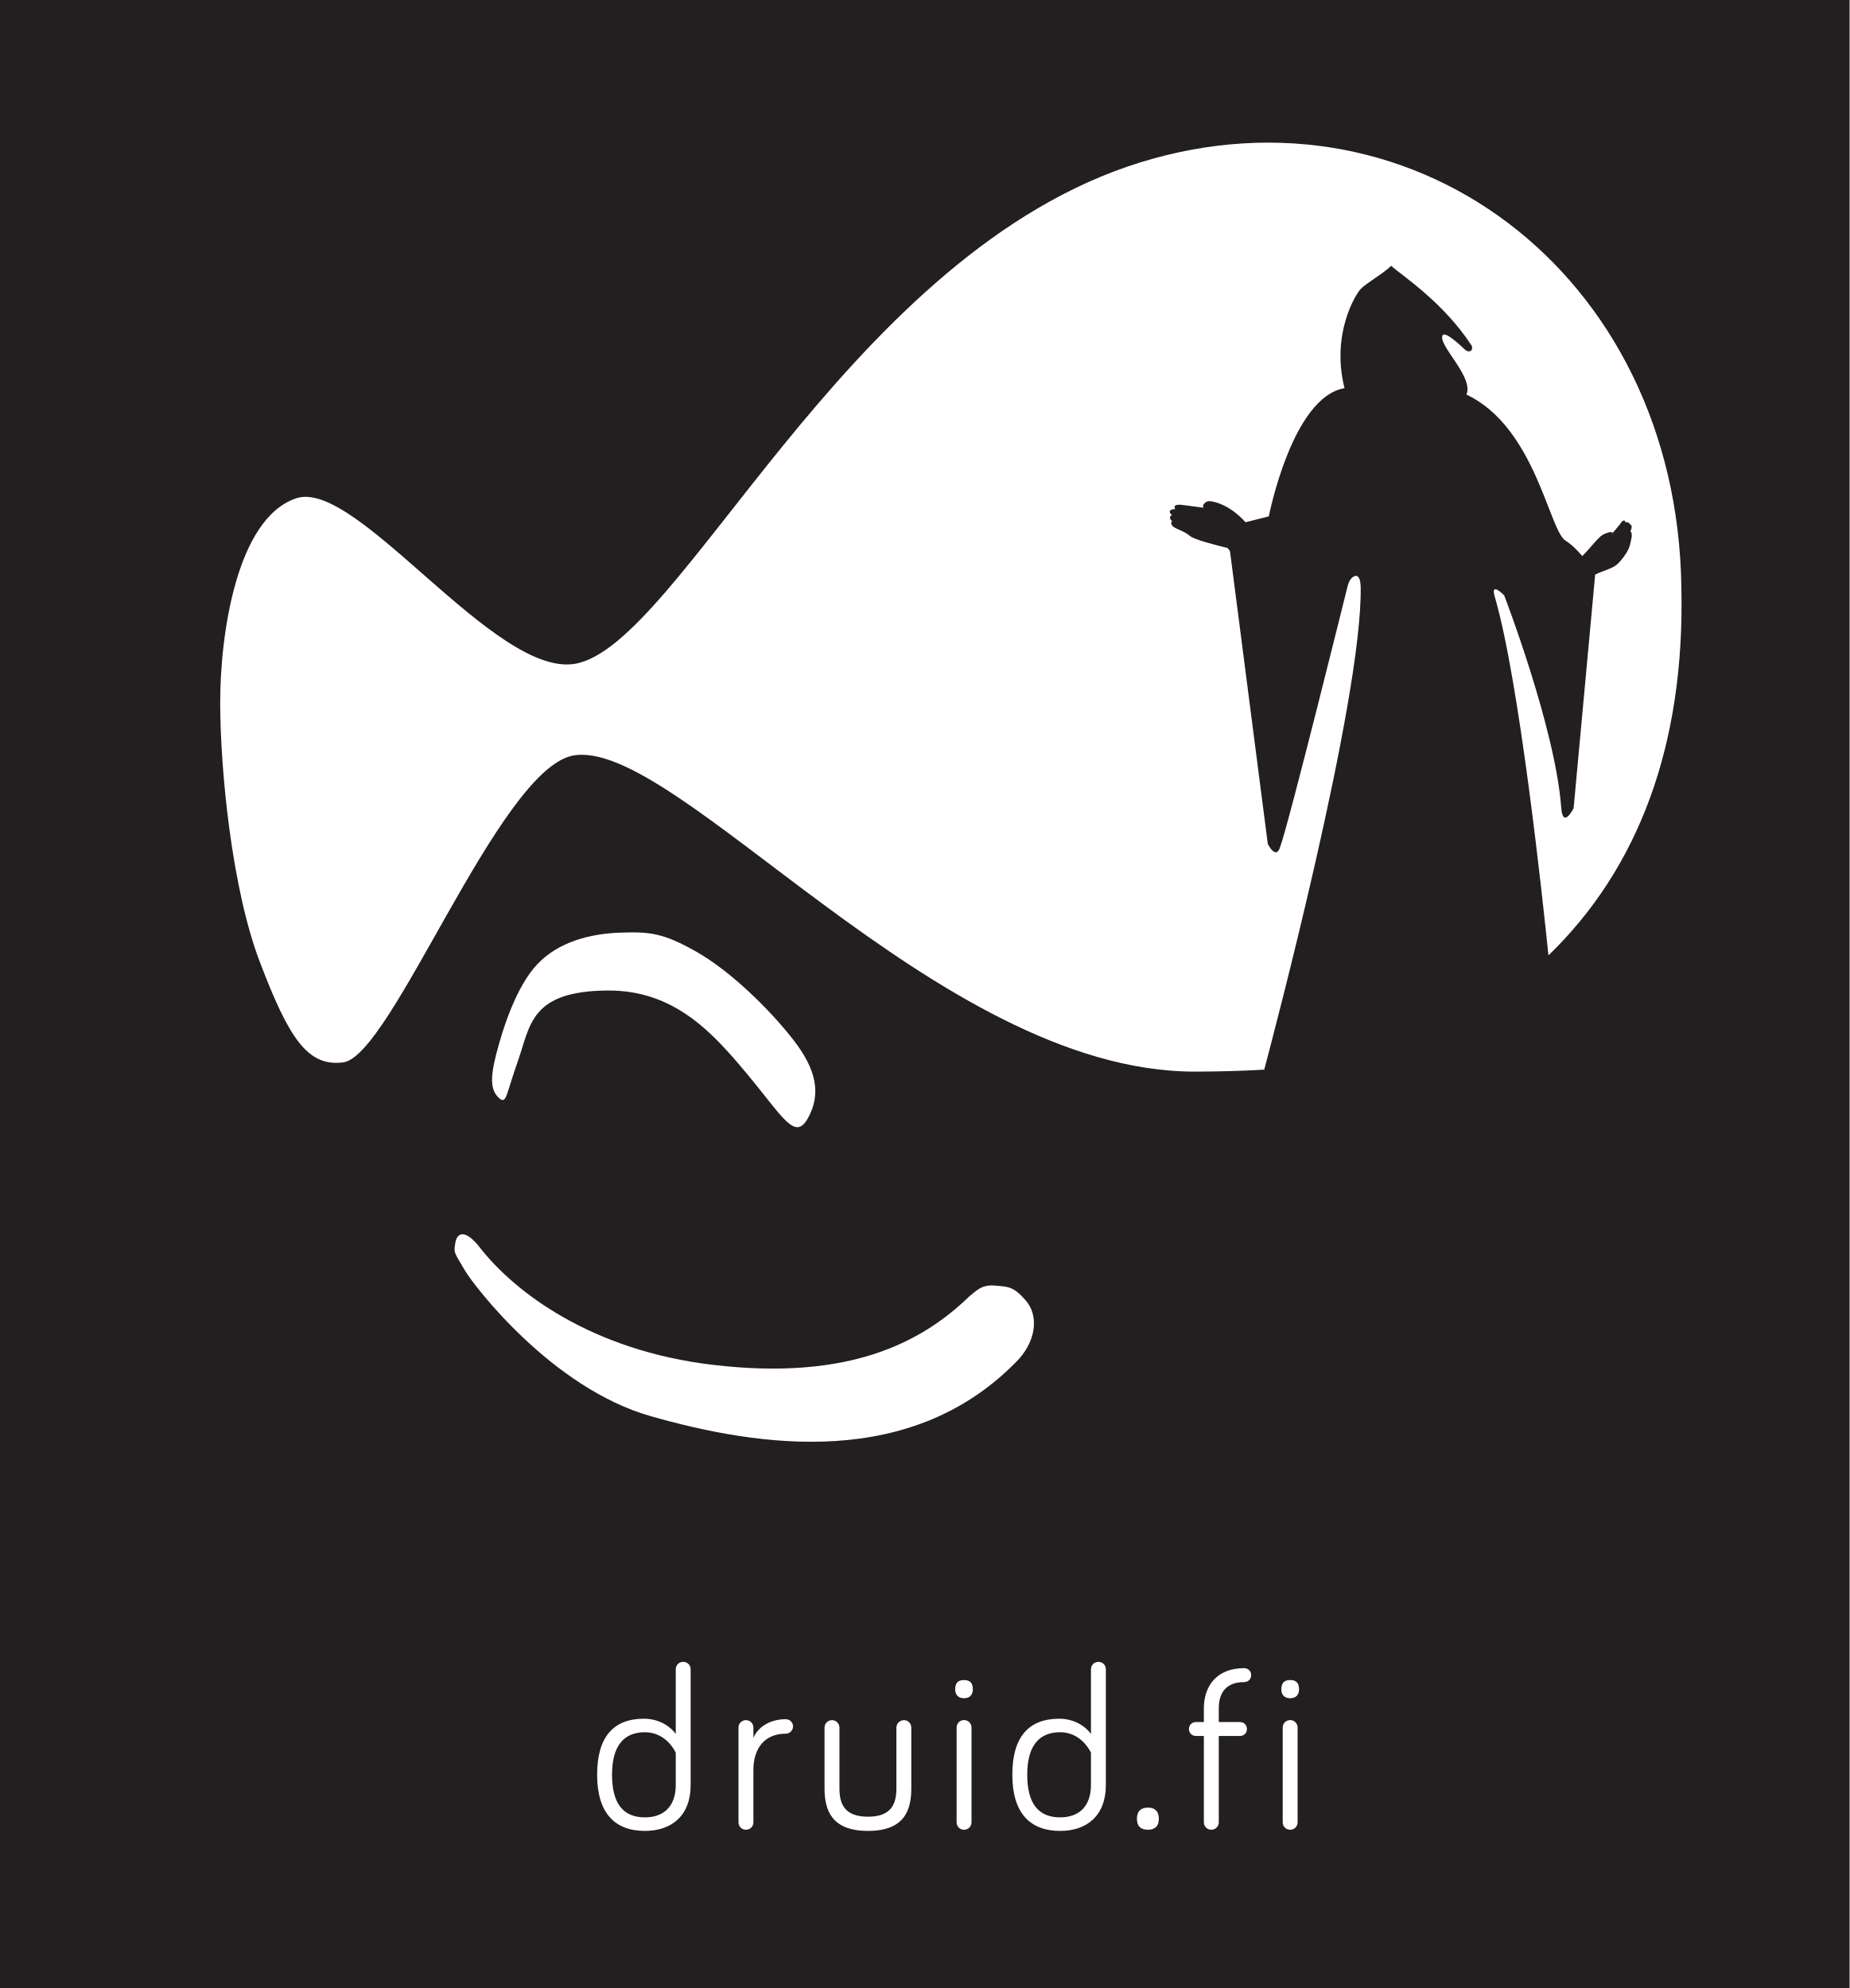
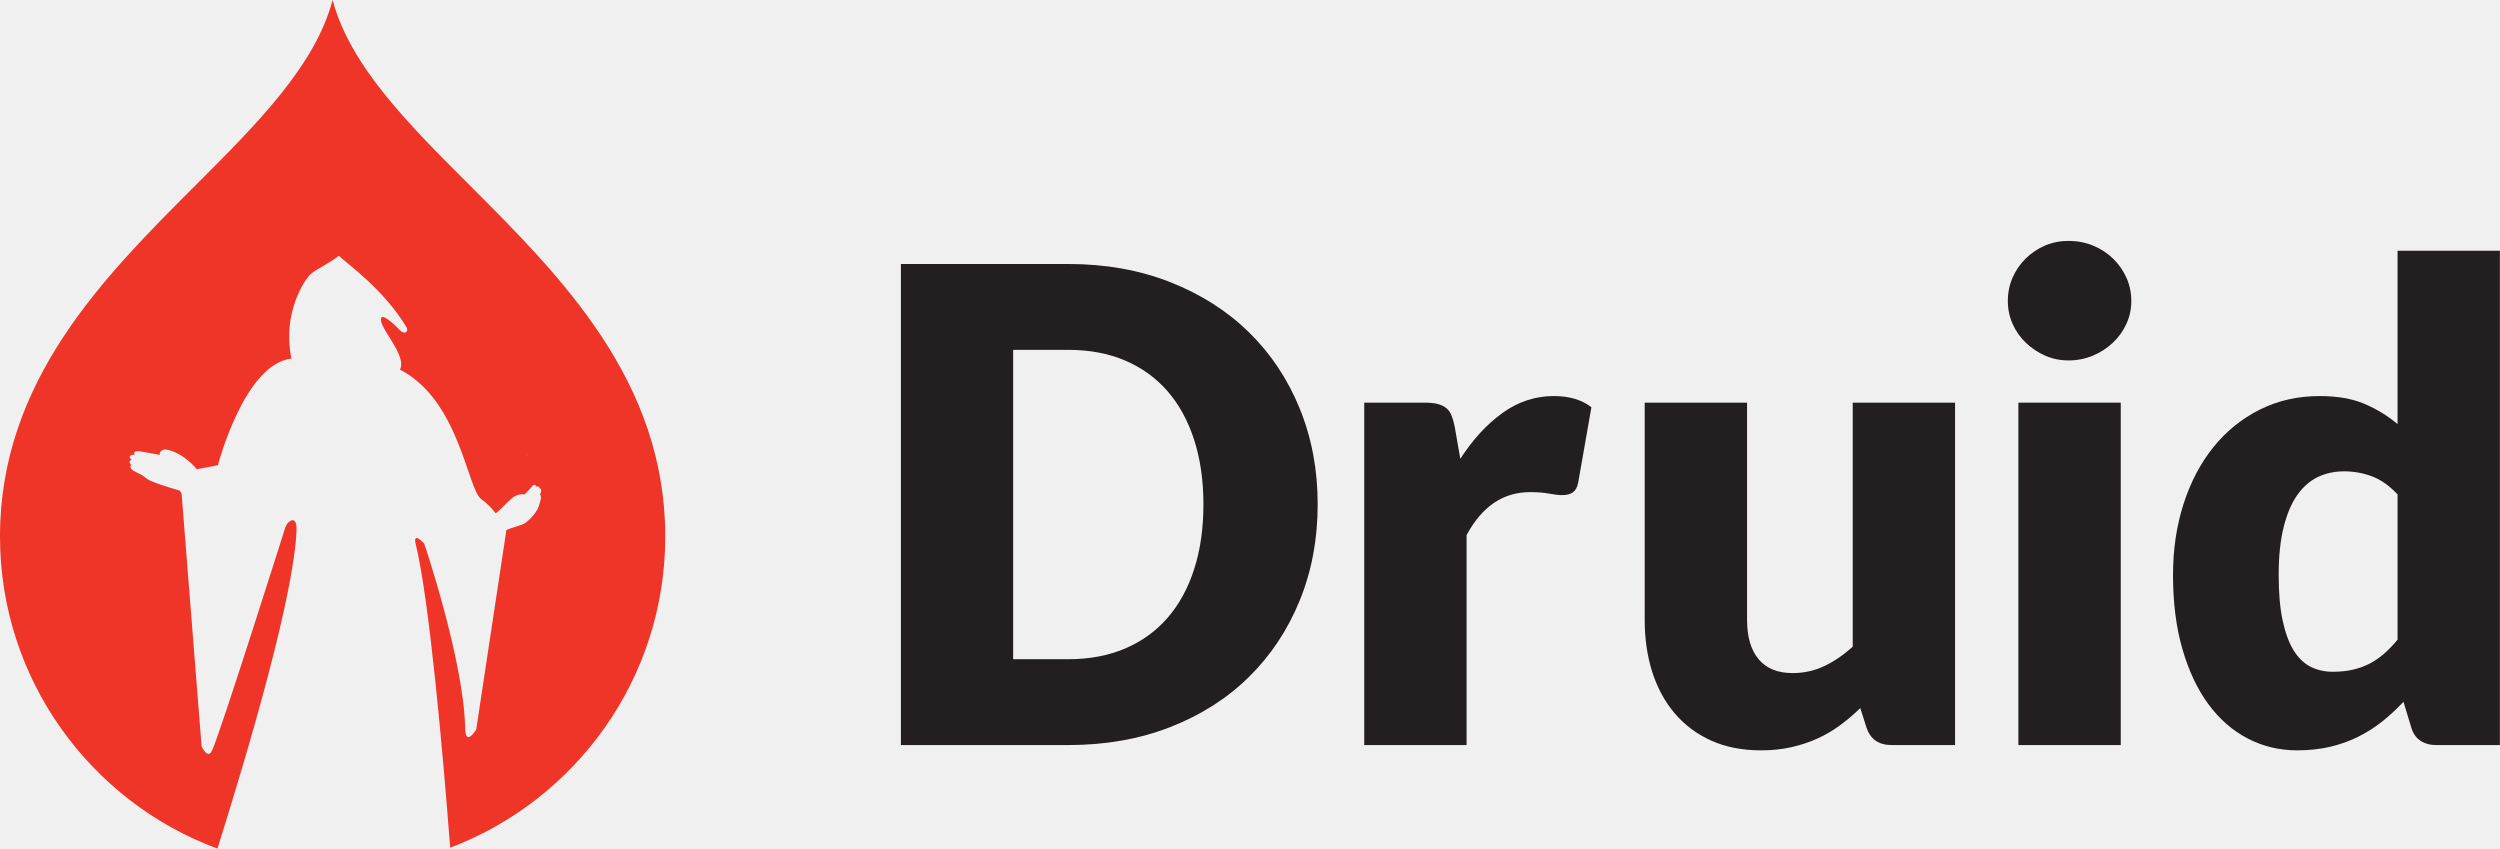
- <svg xmlns="http://www.w3.org/2000/svg" version="1.1" id="Layer_1" x="0px" y="0px" width="111px" height="119.332px" viewBox="0 0 111 119.332" enable-background="new 0 0 111 119.332" xml:space="preserve">
-   <rect fill="#231F20" width="111" height="119.332" />
-   <rect y="-0.427" fill="none" width="110.88" height="120.72" />
-   <path fill="#FFFFFF" d="M37.191,55.984c-1.777,0.067-3.664,0.543-4.945,1.895c-1.258,1.332-2.055,3.805-2.469,5.41  c-0.41,1.594-0.289,2.227,0.219,2.664c0.406,0.293,0.356-0.195,1.094-2.289c0.746-2.117,0.734-4.172,5.363-4.207  c4.047-0.031,6.344,2.562,8.414,5.047c2.125,2.551,2.848,4.02,3.625,2.605c0.785-1.421,0.531-2.88-0.883-4.695  c-1.39-1.793-3.742-4.102-5.793-5.273C39.812,56.004,39.008,55.918,37.191,55.984" />
-   <path fill="#FFFFFF" d="M58.16,77.828c-2.855,2.758-7.195,5.055-15.324,4.105c-7.387-0.859-11.957-4.41-13.996-6.995  c-0.899-1.185-1.414-0.962-1.512-0.341c-0.101,0.625-0.105,0.512,0.586,1.684c0.496,0.844,5.164,7.027,11.141,8.727  c6.453,1.836,15.738,3.293,22.132-3.469c1.062-1.246,1.105-2.652,0.355-3.5c-0.746-0.844-1.031-0.801-1.91-0.875  C58.875,77.125,58.598,77.484,58.16,77.828" />
-   <path fill="#FFFFFF" d="M100.906,35.277c-0.246-18.98-16.465-31.027-33.27-25.269C50.539,15.914,40.789,38.723,34.52,39.844  c-4.84,0.84-13.11-11.149-16.743-9.934c-3.597,1.207-4.562,8.235-4.562,12.235c0,3.996,0.683,11.14,2.371,15.578  c1.746,4.585,2.867,6.332,5.027,6.046c2.918-0.441,9.254-17.391,13.707-18.402c6.133-1.305,21.899,18.957,37.372,18.957  c1.531,0,2.91-0.043,4.18-0.117c0.434-1.637,5.887-22.195,5.789-28.945c-0.02-1.145-0.605-0.582-0.688-0.352l-0.086,0.231  c0,0-3.551,14.347-4.059,15.695c-0.246,0.82-0.742-0.176-0.742-0.176L73.82,33.109c-0.023-0.074-0.086-0.148-0.156-0.218  c-0.637-0.157-1.977-0.485-2.266-0.731c-0.391-0.332-0.91-0.41-1.047-0.609c-0.137-0.199-0.004-0.266-0.004-0.266  s-0.289-0.215-0.012-0.371c-0.363-0.285,0.113-0.391,0.207-0.348c-0.227-0.324,0.336-0.265,0.336-0.265s0.699,0.086,1.355,0.176  c-0.129-0.168,0.145-0.395,0.328-0.395c0.273,0,1.238,0.207,2.188,1.266l1.398-0.352c0,0,1.398-7.172,4.543-7.695  c-0.812-3.235,0.652-5.613,0.969-5.953c0.316-0.34,1.363-0.926,1.832-1.391c0.641,0.582,3.105,2.152,4.832,4.793  c0.113,0.312-0.164,0.469-0.434,0.211c-0.414-0.402-1.184-1.07-1.309-0.836c-0.324,0.555,1.895,2.508,1.426,3.559  c4.141,1.953,4.957,8.16,5.949,8.769c0.371,0.235,0.715,0.578,1,0.922c0.328-0.293,0.699-0.805,1.031-1.109  c0.18-0.227,0.742-0.407,0.797-0.289l0.004-0.008c0,0,0.004,0.008,0.004,0.011h0.004c0.199-0.23,0.43-0.507,0.555-0.687  c0.18-0.133,0.207,0.066,0.207,0.066s0.238-0.054,0.238,0.102c0.18,0.047,0.145,0.211,0.055,0.449  c0.113,0.047,0.074,0.324,0.074,0.324s-0.086,0.508-0.191,0.727c-0.105,0.227-0.383,0.656-0.719,0.945  c-0.27,0.23-0.797,0.344-1.281,0.586l-1.293,14.02c0,0-0.648,1.3-0.746-0.047c-0.352-4.762-3.422-12.727-3.422-12.727  s-0.852-0.883-0.562,0.09c1.469,5.004,2.879,18.188,3.219,21.52C98.305,52.148,101.121,44.773,100.906,35.277 M96.793,31.98  c0-0.003-0.008-0.003-0.008-0.003c-0.02,0.019-0.168,0.214,0.008,0.007V31.98 M96.797,31.98c-0.004,0.004,0,0.004-0.004,0.004  C96.801,32.023,96.824,32.133,96.797,31.98" />
-   <path fill="#FFFFFF" d="M40.555,107.145c0,1.332-0.77,1.945-1.852,1.945c-1.285,0-1.973-0.809-1.973-2.559  c0-1.727,0.7-2.552,1.973-2.552c1.32,0,1.852,1.231,1.852,1.231V107.145z M38.648,103.168c-1.808,0-2.812,1.066-2.812,3.363  s1.062,3.371,2.867,3.371c1.598,0,2.746-0.906,2.746-2.758v-6.941c0-0.254-0.195-0.449-0.449-0.449c-0.25,0-0.445,0.195-0.445,0.449  v3.875C40.23,103.629,39.547,103.168,38.648,103.168 M45.215,103.703c0-0.254-0.195-0.449-0.449-0.449  c-0.25,0-0.446,0.195-0.446,0.449v5.68c0,0.254,0.196,0.449,0.446,0.449c0.254,0,0.449-0.195,0.449-0.449v-3.133  c0-1.289,0.656-2.184,1.945-2.184c0.238,0,0.434-0.199,0.434-0.438c0-0.234-0.196-0.43-0.434-0.43c-0.965,0-1.668,0.473-1.945,1.117  V103.703z M49.934,103.254c-0.25,0-0.45,0.195-0.45,0.449v3.651c0,1.334,0.45,2.548,2.606,2.548c2.168,0,2.601-1.214,2.601-2.548  v-3.651c0-0.254-0.195-0.449-0.433-0.449c-0.25,0-0.461,0.195-0.461,0.449v3.651c0,0.911-0.293,1.696-1.707,1.696  c-1.418,0-1.711-0.785-1.711-1.696v-3.651C50.379,103.449,50.172,103.254,49.934,103.254 M58.305,103.699  c0-0.25-0.195-0.449-0.449-0.449c-0.25,0-0.445,0.199-0.445,0.449v5.684c0,0.254,0.195,0.449,0.445,0.449  c0.254,0,0.449-0.195,0.449-0.449V103.699z M57.855,101.938c0.336,0,0.531-0.196,0.531-0.532c0-0.406-0.195-0.559-0.531-0.559  c-0.332,0-0.531,0.152-0.531,0.559C57.324,101.742,57.523,101.938,57.855,101.938 M65.473,107.145c0,1.332-0.77,1.945-1.848,1.945  c-1.289,0-1.977-0.809-1.977-2.559c0-1.727,0.703-2.552,1.977-2.552c1.316,0,1.848,1.231,1.848,1.231V107.145z M63.57,103.168  c-1.809,0-2.816,1.066-2.816,3.363s1.062,3.371,2.871,3.371c1.598,0,2.742-0.906,2.742-2.758v-6.941  c0-0.254-0.195-0.449-0.445-0.449c-0.254,0-0.449,0.195-0.449,0.449v3.875C65.152,103.629,64.465,103.168,63.57,103.168   M68.891,109.832c0.402,0,0.656-0.195,0.656-0.656c0-0.465-0.254-0.672-0.656-0.672c-0.406,0-0.66,0.207-0.66,0.672  C68.23,109.637,68.484,109.832,68.891,109.832 M72.25,104.203v5.18c0,0.254,0.195,0.449,0.445,0.449  c0.254,0,0.449-0.195,0.449-0.449v-5.18h1.273c0.238,0,0.418-0.18,0.418-0.418s-0.18-0.418-0.418-0.418h-1.273v-0.828  c0-0.91,0.434-1.57,1.523-1.57c0.238,0,0.422-0.18,0.422-0.418c0-0.239-0.184-0.418-0.422-0.418c-1.707,0-2.418,1.145-2.418,2.406  v0.828h-0.477c-0.238,0-0.418,0.18-0.418,0.418s0.18,0.418,0.418,0.418H72.25z M77.875,103.699c0-0.25-0.195-0.449-0.445-0.449  c-0.254,0-0.449,0.199-0.449,0.449v5.684c0,0.254,0.195,0.449,0.449,0.449c0.25,0,0.445-0.195,0.445-0.449V103.699z M77.43,101.938  c0.336,0,0.531-0.196,0.531-0.532c0-0.406-0.195-0.559-0.531-0.559s-0.531,0.152-0.531,0.559  C76.898,101.742,77.094,101.938,77.43,101.938" />
+ <svg xmlns="http://www.w3.org/2000/svg" version="1.1" id="svg2" x="0px" y="0px" width="141.738px" height="48.113px" viewBox="0 0 141.738 48.113" enable-background="new 0 0 141.738 48.113" xml:space="preserve">
+   <g id="g10" transform="matrix(1.25,0,0,-1.25,0,48.1125)">
+     <g id="g12" transform="scale(0.1,0.1)">
+       <path id="path14" fill="#231F20" d="M545.828,156.138c0,10.789-1.395,20.523-4.188,29.211    c-2.801,8.676-6.816,16.047-12.059,22.086c-5.238,6.039-11.66,10.684-19.242,13.926c-7.59,3.242-16.227,4.867-25.91,4.867h-24.895    V85.904h24.895c9.684,0,18.32,1.625,25.91,4.867c7.582,3.242,14.004,7.883,19.242,13.93c5.242,6.031,9.258,13.406,12.059,22.086    C544.434,135.474,545.828,145.263,545.828,156.138z M597.652,156.138c0-15.766-2.727-30.328-8.172-43.656    c-5.438-13.328-13.102-24.852-22.984-34.594c-9.883-9.734-21.785-17.32-35.719-22.766c-13.926-5.438-29.375-8.156-46.348-8.156    h-75.812v218.203h75.812c16.973,0,32.422-2.746,46.348-8.238c13.934-5.492,25.836-13.082,35.719-22.762    c9.883-9.691,17.547-21.191,22.984-34.52C594.926,186.326,597.652,171.81,597.652,156.138" />
+       <path id="path16" fill="#231F20" d="M618.761,46.966v155.304h27.555c2.305,0,4.219-0.199,5.773-0.598    c1.547-0.402,2.844-1.027,3.891-1.875c1.047-0.852,1.844-1.977,2.391-3.371c0.555-1.402,1.031-3.094,1.43-5.086l2.539-14.531    c5.695,8.781,12.078,15.726,19.172,20.82c7.094,5.086,14.828,7.637,23.219,7.637c7.086,0,12.781-1.703,17.07-5.094l-5.992-34.144    c-0.406-2.094-1.203-3.57-2.391-4.422c-1.203-0.844-2.805-1.266-4.797-1.266c-1.703,0-3.688,0.219-5.992,0.672    c-2.305,0.445-5.195,0.672-8.688,0.672c-12.18,0-21.766-6.5-28.75-19.469v-95.25H618.761" />
+       <path id="path18" fill="#231F20" d="M792.402,202.271v-98.539c0-7.695,1.742-13.625,5.234-17.828    c3.5-4.188,8.641-6.289,15.43-6.289c5.086,0,9.852,1.055,14.305,3.148c4.438,2.094,8.75,5.039,12.953,8.828v110.679h46.422V46.966    h-28.75c-5.797,0-9.594,2.594-11.391,7.797l-2.844,8.984c-2.992-2.906-6.086-5.523-9.281-7.875    c-3.203-2.344-6.617-4.344-10.258-5.984c-3.648-1.648-7.562-2.938-11.758-3.891c-4.188-0.953-8.781-1.422-13.781-1.422    c-8.484,0-16,1.469-22.531,4.414c-6.547,2.945-12.062,7.062-16.555,12.352c-4.492,5.297-7.883,11.531-10.18,18.727    c-2.297,7.188-3.445,15.07-3.445,23.664v98.539H792.402" />
+       <path id="path20" fill="#231F20" d="M915.465,46.966h46.422v155.304h-46.422V46.966z" />
+       <path id="path22" fill="#231F20" d="M1058.074,80.216c3.391,0,6.477,0.328,9.219,0.969c2.75,0.648,5.266,1.578,7.562,2.773    s4.469,2.695,6.516,4.492c2.039,1.797,4.07,3.891,6.07,6.297v65.891c-3.602,3.891-7.422,6.609-11.461,8.156    c-4.047,1.547-8.312,2.328-12.812,2.328c-4.289,0-8.234-0.852-11.828-2.547c-3.594-1.703-6.711-4.422-9.359-8.172    c-2.656-3.734-4.719-8.609-6.211-14.594c-1.5-6-2.25-13.234-2.25-21.719c0-8.188,0.602-15.078,1.805-20.664    c1.195-5.586,2.867-10.109,5-13.555c2.156-3.438,4.727-5.914,7.727-7.414C1051.043,80.966,1054.386,80.216,1058.074,80.216z     M1105.105,46.966c-2.891,0-5.312,0.648-7.266,1.953c-1.953,1.297-3.32,3.234-4.125,5.844l-3.586,11.828    c-3.102-3.297-6.336-6.297-9.727-8.992c-3.406-2.695-7.078-5.016-11.016-6.961c-3.945-1.945-8.188-3.445-12.727-4.5    c-4.555-1.039-9.461-1.562-14.758-1.562c-8.078,0-15.578,1.797-22.461,5.391s-12.836,8.781-17.82,15.57    c-4.992,6.789-8.906,15.102-11.75,24.93c-2.852,9.844-4.273,21.047-4.273,33.625c0,11.586,1.594,22.344,4.789,32.281    c3.203,9.93,7.719,18.516,13.555,25.75c5.836,7.238,12.859,12.902,21.039,17c8.188,4.094,17.234,6.145,27.109,6.145    c7.984,0,14.75-1.176,20.289-3.523c5.539-2.344,10.562-5.414,15.062-9.207v78.625h46.414V46.966H1105.105" />
+       <path id="path24" fill="#EF3428" d="M239.309,178.888c-1.258-1.281-0.188-0.062-0.051,0.047c0,0,0.055,0,0.055-0.016    L239.309,178.888c0.027,0,0,0,0.031,0.031C239.465,177.919,239.348,178.638,239.309,178.888z M212.949,300.947    c-27.738,27.73-54.207,54.164-62.082,83.973c-7.879-29.809-34.348-56.242-62.086-83.973C47.176,259.361,0,212.228,0,141.552    C0,76.708,41.105,21.302,98.621-0.002c14.25,45.281,34.699,114.766,35.867,144.344c0.277,7.438-3.875,3.984-4.512,2.516    l-0.66-1.469c0,0-29.031-91.836-32.934-100.406c-1.953-5.234-4.945,1.391-4.945,1.391l-9.07,114.602    c-0.125,0.492-0.527,0.992-0.973,1.461c-4.242,1.242-13.156,3.828-15.027,5.516c-2.512,2.281-5.992,2.969-6.84,4.312    c-0.852,1.336,0.07,1.719,0.07,1.719s-1.875,1.5,0.051,2.414c-2.348,1.977,0.898,2.5,1.52,2.188    c-1.418,2.18,2.359,1.602,2.359,1.602s4.684-0.797,9.074-1.602c-0.809,1.133,1.121,2.516,2.355,2.453    c1.848-0.102,8.281-1.766,14.309-8.961l9.555,1.812c0,0,11.977,46.039,33.367,48.359c-4.332,21.258,6.391,36.18,8.645,38.277    c2.258,2.098,9.52,5.539,12.848,8.398c4.117-3.992,20.188-15.016,30.895-32.734c0.66-2.059-1.27-2.984-2.996-1.219    c-2.648,2.75-7.605,7.344-8.531,5.871c-2.383-3.492,11.895-16.914,8.359-23.57c27.23-14.074,30.543-54.609,37.02-58.898    c2.418-1.648,4.617-3.992,6.418-6.32c2.316,1.789,5,4.984,7.348,6.844c1.293,1.414,5.148,2.383,5.48,1.602l0.027,0.047    c0,0,0.023-0.047,0.023-0.062l0.027-0.008c1.422,1.43,3.078,3.133,3.984,4.258c1.258,0.812,1.375-0.484,1.375-0.484    s1.625,0.266,1.57-0.75c1.195-0.359,0.895-1.414,0.211-2.938c0.746-0.336,0.383-2.125,0.383-2.125s-0.758-3.258-1.551-4.641    c-0.789-1.438-2.809-4.125-5.18-5.891c-1.902-1.406-5.496-1.953-8.852-3.359L216.004,54.06c0,0-4.832-8.219-5.016,0.555    c-0.68,31.008-18.574,83.711-18.574,83.711s-5.426,6.016-3.824-0.391c6.035-24.438,12.301-94.203,15.594-137.516    c56.953,21.594,97.555,76.688,97.551,141.133C301.734,212.228,254.57,259.361,212.949,300.947" />
+       <path id="path26" fill="#231F20" d="M966.683,248.38c0-3.691-0.75-7.164-2.242-10.406c-1.5-3.246-3.539-6.09-6.141-8.535    c-2.602-2.453-5.617-4.398-9.062-5.844c-3.445-1.449-7.109-2.172-11.008-2.172c-3.797,0-7.344,0.723-10.633,2.172    c-3.289,1.445-6.211,3.391-8.758,5.844c-2.547,2.445-4.547,5.289-5.992,8.535c-1.445,3.242-2.172,6.715-2.172,10.406    c0,3.797,0.727,7.34,2.172,10.633c1.445,3.297,3.445,6.191,5.992,8.688s5.469,4.441,8.758,5.84s6.836,2.098,10.633,2.098    c3.898,0,7.562-0.699,11.008-2.098s6.461-3.344,9.062-5.84s4.641-5.391,6.141-8.688    C965.933,255.72,966.683,252.177,966.683,248.38" />
+     </g>
+   </g>
</svg>
